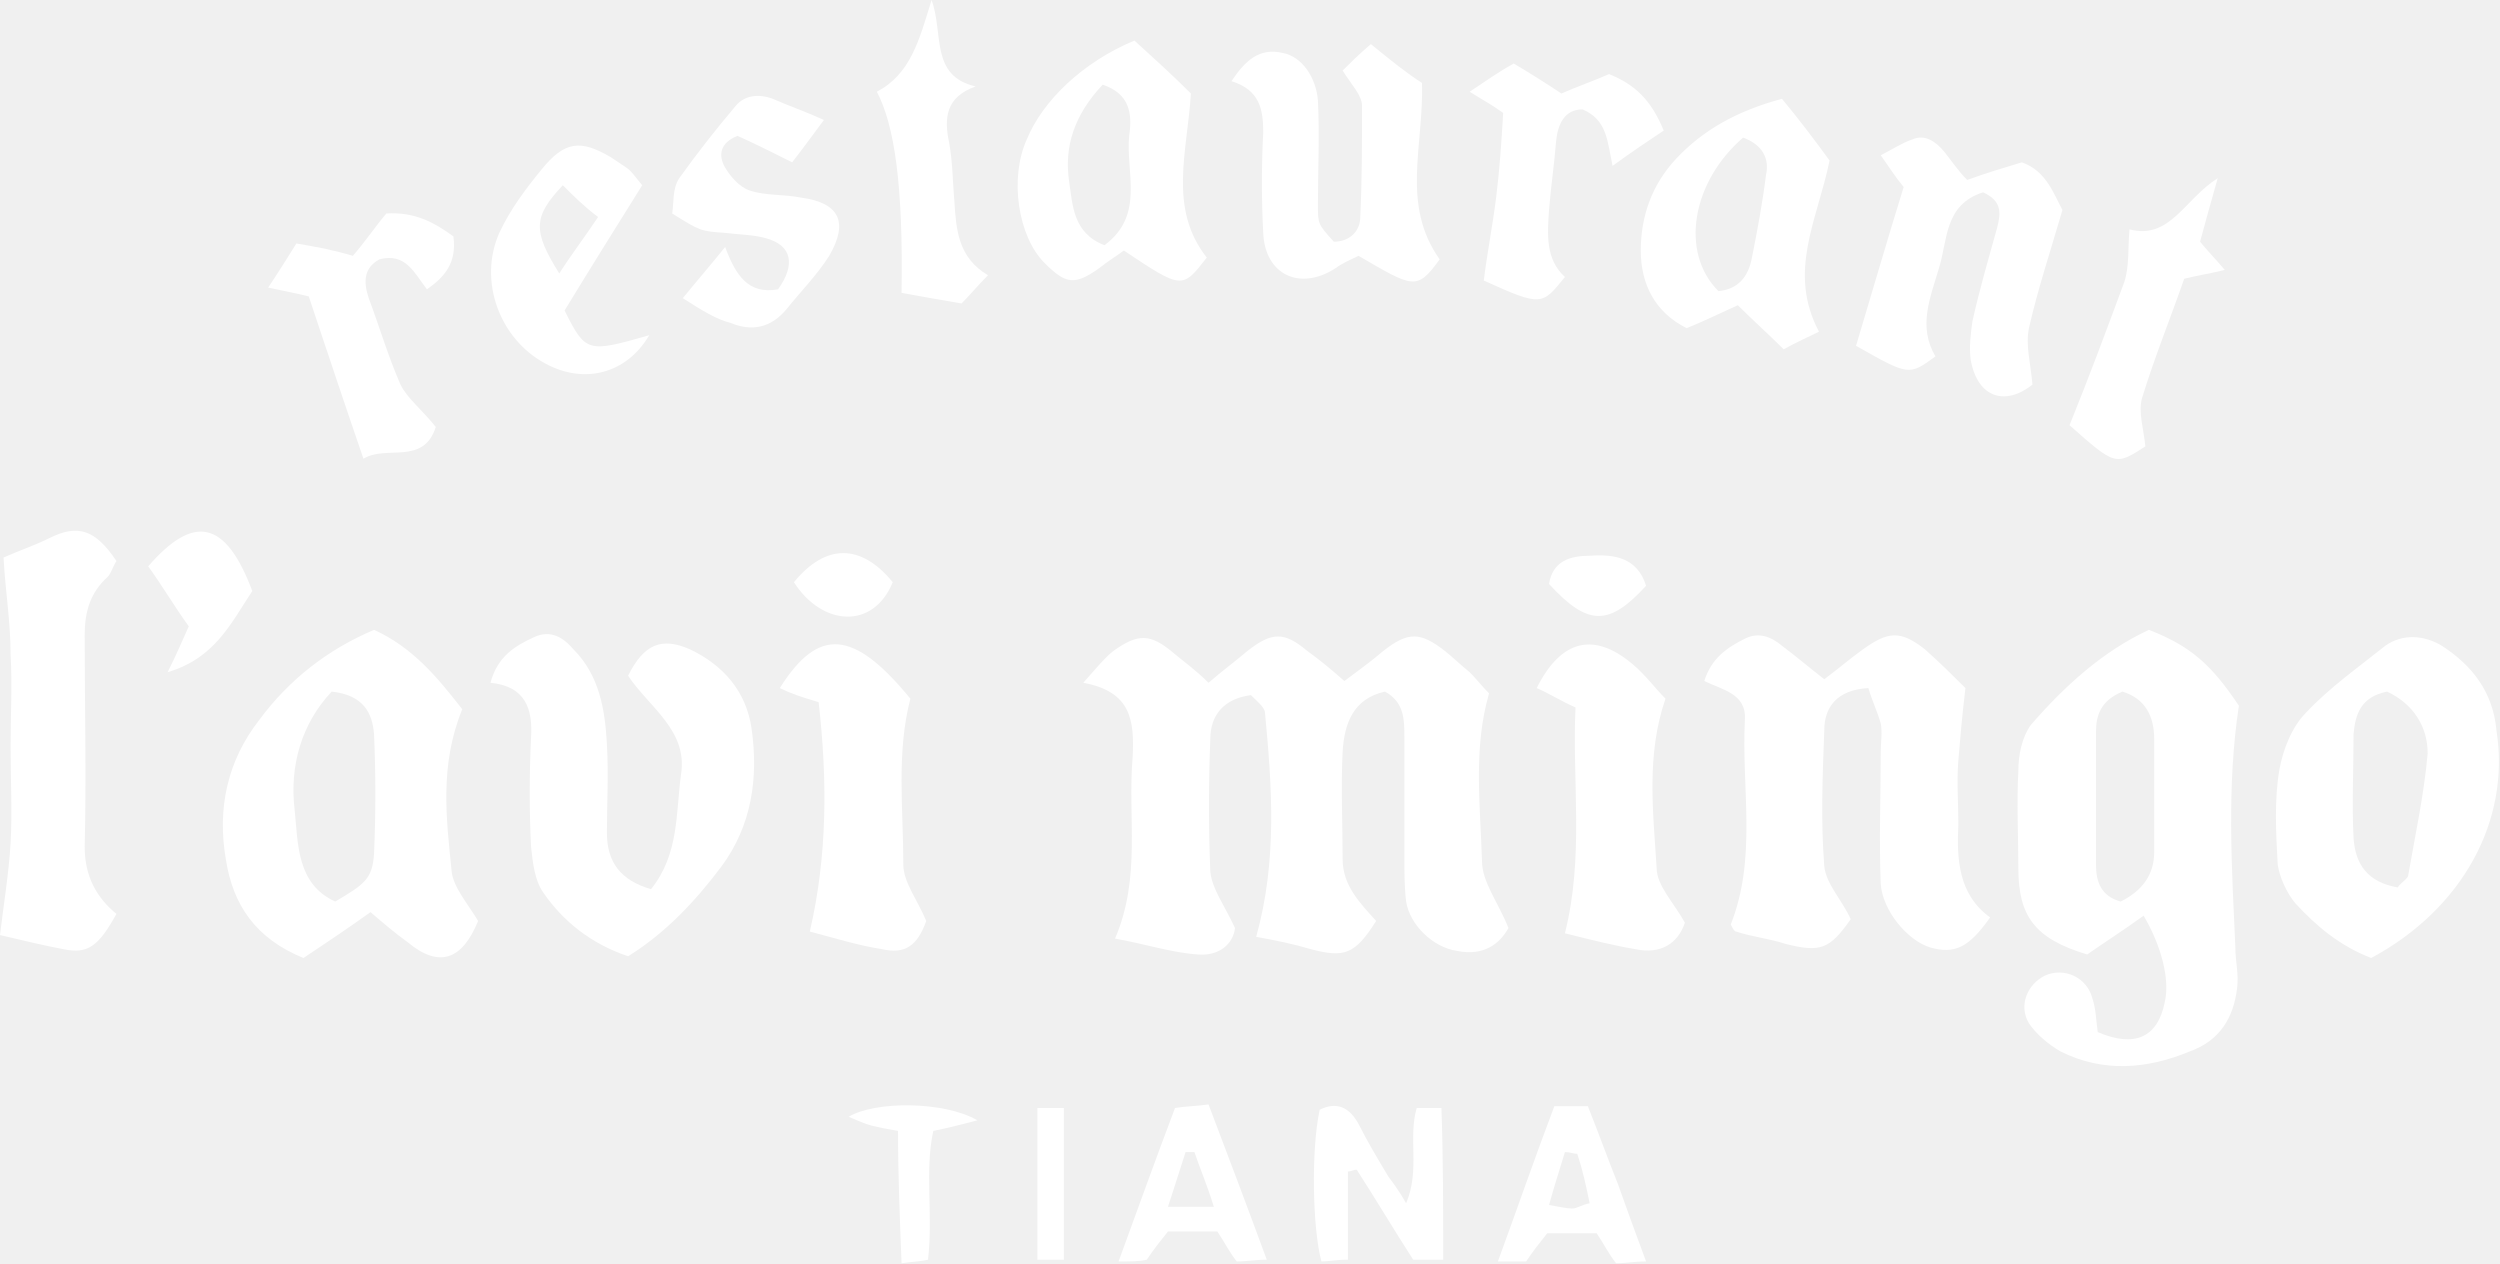
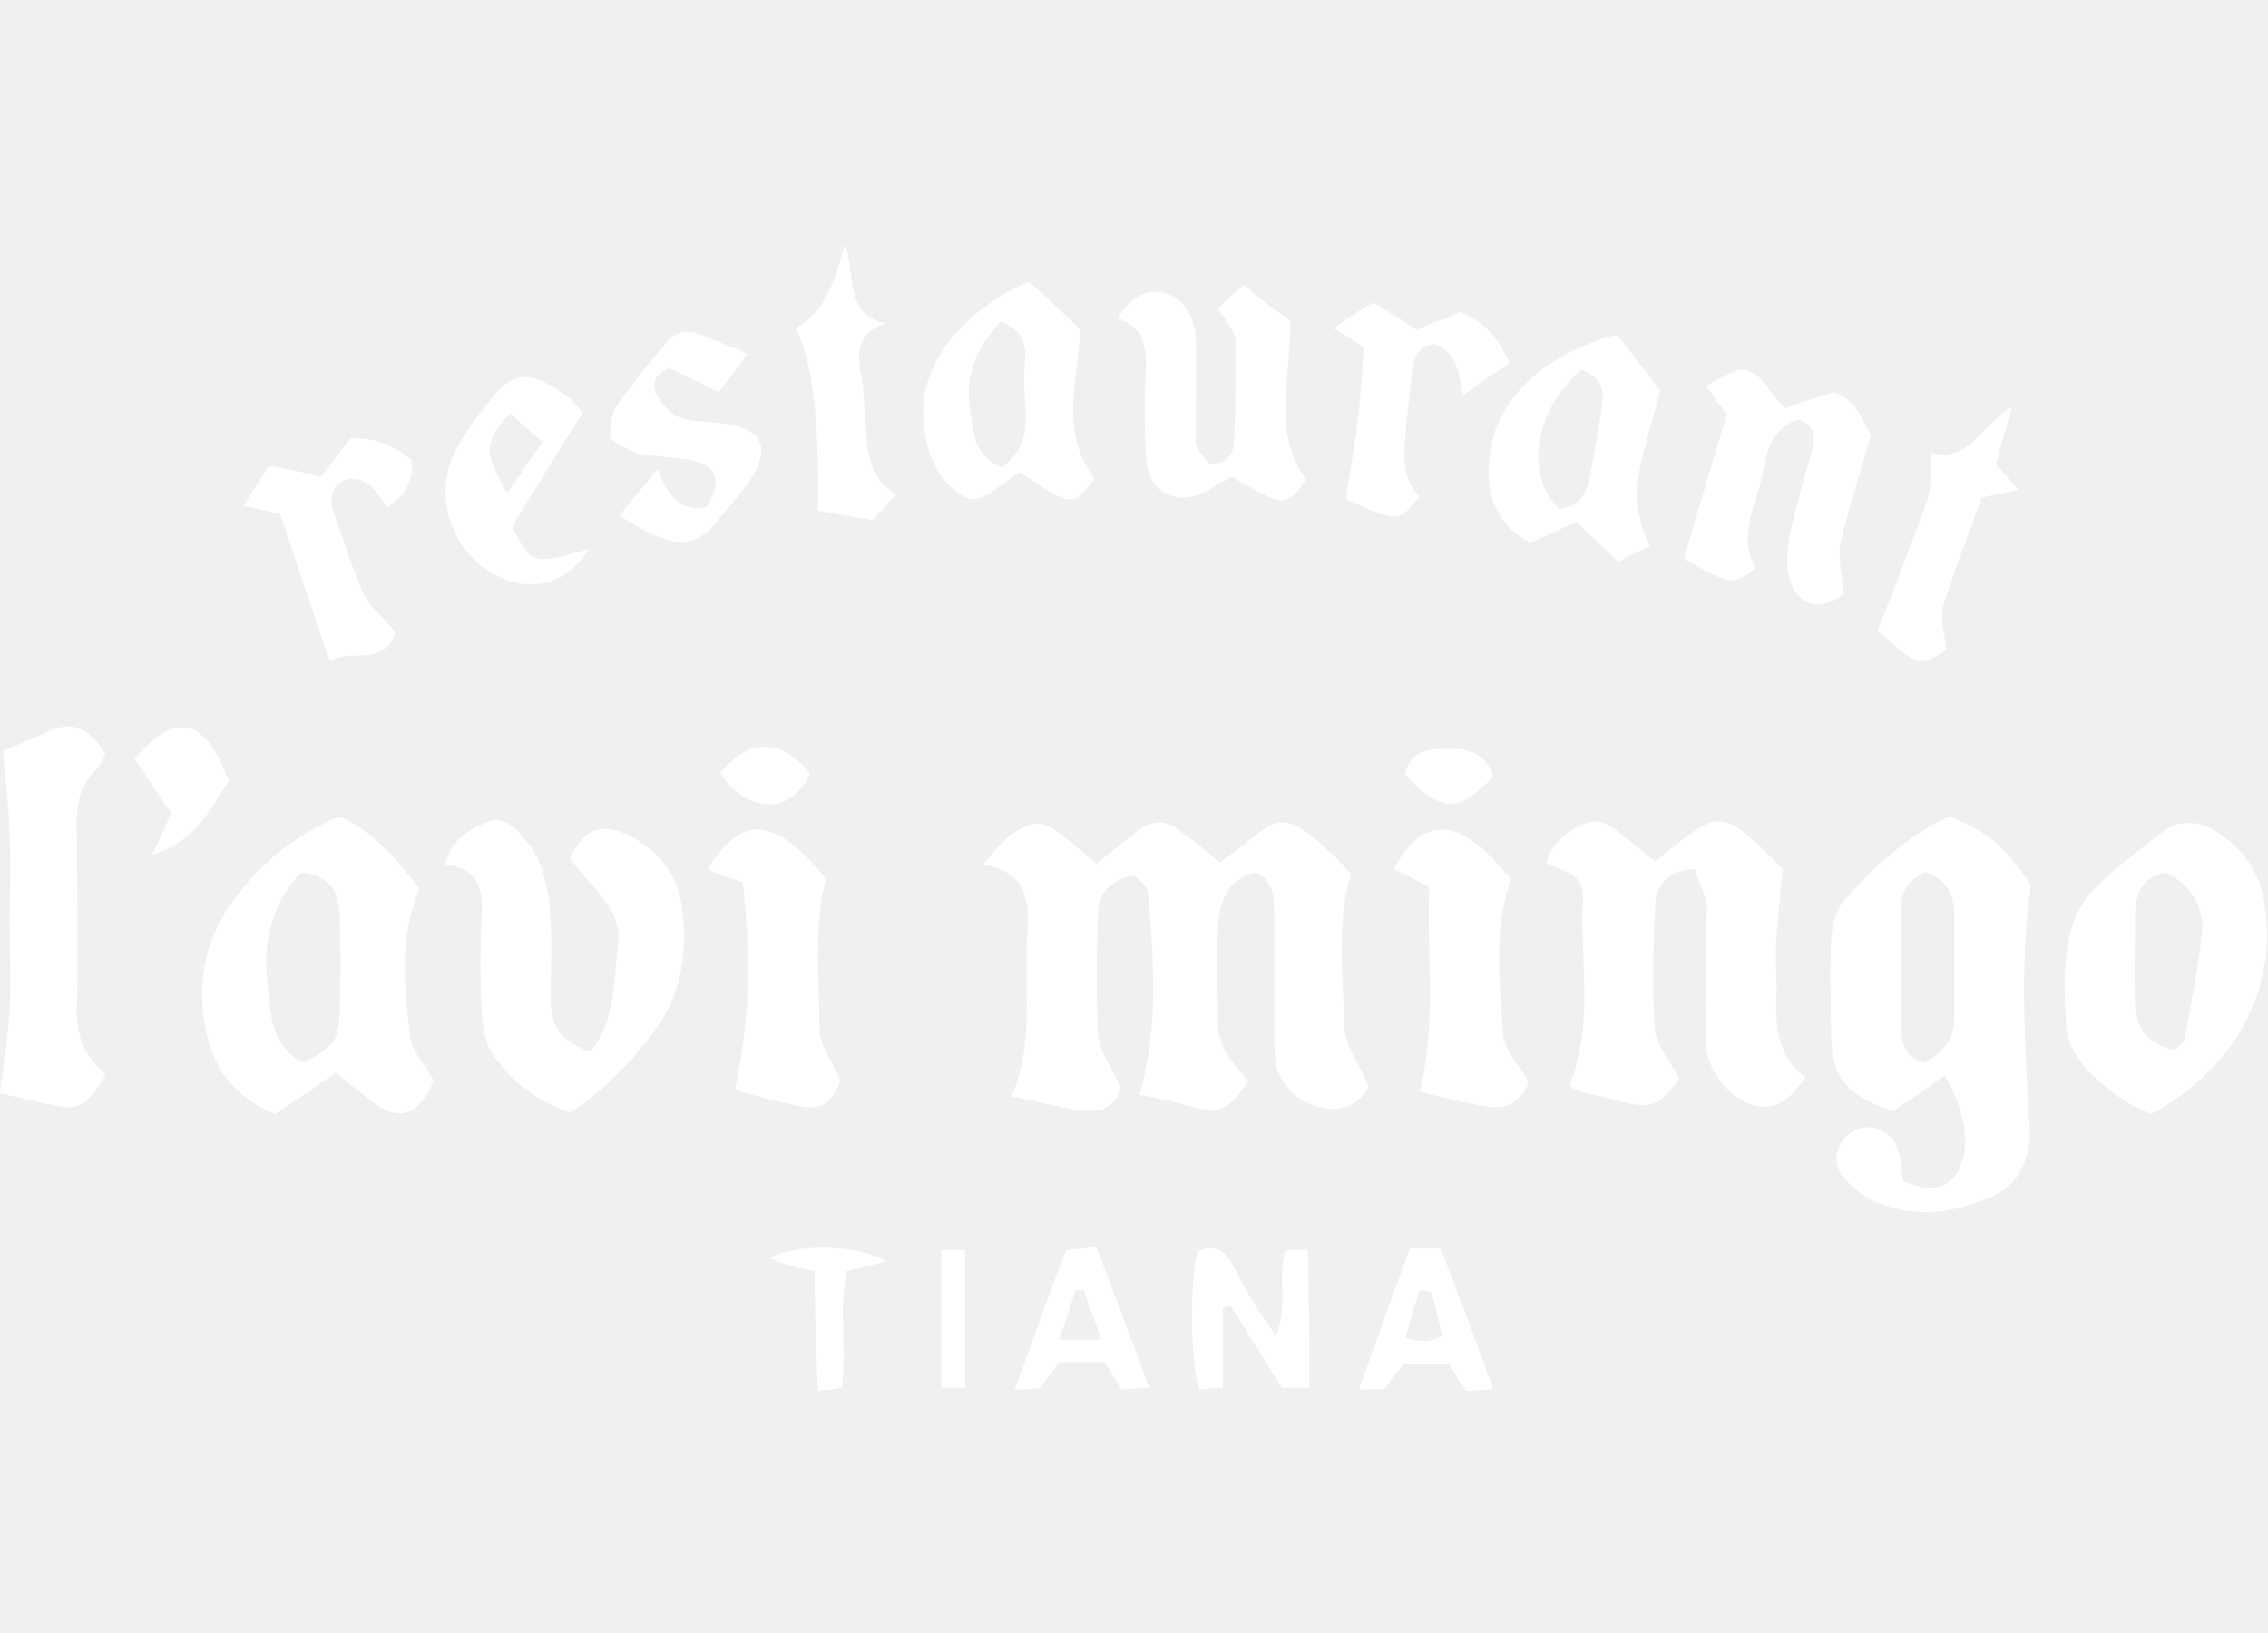
- <svg xmlns="http://www.w3.org/2000/svg" version="1.1" id="Capa_1" x="0px" y="0px" viewBox="0 0 141.7 71.6" style="enable-background:new 0 0 141.7 71.6;" xml:space="preserve">
+ <svg xmlns="http://www.w3.org/2000/svg" version="1.1" id="Capa_1" x="0px" y="0px" viewBox="0 0 141.7 102" style="enable-background:new 0 0 141.7 102;" xml:space="preserve">
  <style type="text/css">
	.st0{fill:#FFFFFF;}
</style>
  <g>
-     <path class="st0" d="M61.4,38.7c0.8-0.9,1.2-1.4,1.7-1.8c1.4-1,2.1-1,3.4,0.1c0.6,0.5,1.3,1,2,1.7c0.8-0.7,1.5-1.2,2.2-1.8   c1.4-1.1,2.1-1.1,3.4,0c0.7,0.5,1.3,1,2.1,1.7c0.8-0.6,1.5-1.1,2.2-1.7c1.4-1.1,2.1-1.1,3.5,0c0.5,0.4,0.9,0.8,1.4,1.2   c0.4,0.4,0.7,0.8,1.1,1.2c-0.9,3.1-0.5,6.3-0.4,9.5c0,1.2,0.9,2.3,1.5,3.8c-0.5,0.9-1.4,1.6-2.9,1.3c-1.4-0.2-2.7-1.5-2.9-2.8   c-0.1-0.8-0.1-1.7-0.1-2.5c0-2.3,0-4.6,0-6.8c0-1,0-2-1.1-2.6c-1.8,0.4-2.3,1.8-2.4,3.4c-0.1,2,0,4.1,0,6.1c0,1.5,1,2.5,1.9,3.5   c-1.2,1.9-1.8,2.1-3.7,1.6c-1-0.3-2-0.5-3.1-0.7c1.2-4.3,0.9-8.5,0.5-12.7c0-0.3-0.5-0.7-0.8-1c-1.5,0.2-2.3,1.1-2.3,2.5   c-0.1,2.5-0.1,5,0,7.5c0.1,1,0.8,1.9,1.4,3.2c-0.1,0.9-0.9,1.6-2.1,1.5c-1.5-0.1-3-0.6-4.7-0.9c1.5-3.5,0.7-6.9,1-10.3   C64.3,40.8,64.1,39.2,61.4,38.7z" />
-     <path class="st0" d="M118.9,58.5c2.1,0.9,3.4,0.3,3.8-1.7c0.3-1.3-0.2-3.2-1.2-4.9c-1.1,0.8-2.2,1.5-3.2,2.2   c-3-0.9-3.9-2.2-3.9-4.9c0-1.8-0.1-3.7,0-5.5c0-0.9,0.2-1.9,0.7-2.6c1.9-2.2,4.1-4.2,6.7-5.4c2.3,0.9,3.5,1.9,5.1,4.3   c-0.7,4.6-0.4,9.2-0.2,13.7c0,0.8,0.2,1.5,0.1,2.3c-0.2,1.7-1,3-2.7,3.6c-2.4,1-4.9,1.2-7.3,0c-0.7-0.4-1.4-1-1.8-1.6   c-0.6-1-0.1-2.2,0.9-2.7c1.1-0.5,2.4,0.1,2.7,1.3C118.8,57.2,118.8,57.8,118.9,58.5z M120.3,39.2c-1.2,0.5-1.5,1.3-1.5,2.3   c0,2.5,0,5,0,7.5c0,1,0.3,1.8,1.4,2.1c1.2-0.6,1.9-1.5,1.9-2.8c0-2.1,0-4.2,0-6.4C122.1,40.6,121.6,39.6,120.3,39.2z" />
-     <path class="st0" d="M111.4,39c-0.2,1.7-0.3,2.9-0.4,4.1c-0.1,1.2,0,2.4,0,3.6c-0.1,2,0,4,1.8,5.3c-1.2,1.7-2,2.1-3.4,1.7   c-1.3-0.4-2.7-2.1-2.8-3.6c-0.1-2.5,0-5,0-7.5c0-0.5,0.1-1.1,0-1.6c-0.2-0.7-0.5-1.3-0.7-2c-1.8,0.1-2.5,1.1-2.5,2.4   c-0.1,2.6-0.2,5.2,0,7.7c0.1,1,1,1.9,1.5,3c-1.2,1.7-1.7,1.9-3.7,1.4c-0.9-0.3-1.9-0.4-2.8-0.7c-0.1,0-0.2-0.2-0.3-0.4   c1.5-3.8,0.6-7.7,0.8-11.6c0.1-1.5-1.3-1.7-2.3-2.2c0.4-1.3,1.3-1.9,2.3-2.4c0.8-0.4,1.5-0.1,2.1,0.4c0.8,0.6,1.5,1.2,2.4,1.9   c0.8-0.6,1.5-1.2,2.2-1.7c1.4-1,2.1-1.1,3.5,0C110,37.6,110.8,38.4,111.4,39z" />
-     <path class="st0" d="M26.2,40.2c-1.3,3.2-0.9,6.2-0.6,9.2c0.1,0.9,0.9,1.8,1.5,2.8c-0.9,2.2-2.2,2.7-4,1.2   c-0.7-0.5-1.4-1.1-2.1-1.7c-1.4,1-2.6,1.8-3.8,2.6c-2.7-1.1-4-3-4.4-5.6c-0.5-2.9,0.1-5.6,1.9-7.9c1.7-2.3,3.9-4,6.5-5.1   C23.4,36.7,24.8,38.4,26.2,40.2z M18.8,39.2c-1.7,1.8-2.4,4.2-2.1,6.7c0.2,1.9,0.1,4.2,2.3,5.2c1.7-1,2.1-1.3,2.2-2.7   c0.1-2.3,0.1-4.5,0-6.8C21.1,40.4,20.6,39.4,18.8,39.2z" />
-     <path class="st0" d="M36.9,50.4c1.6-2,1.4-4.3,1.7-6.5c0.4-2.5-1.8-3.8-3-5.6c0.9-1.8,1.9-2.2,3.5-1.5c1.9,0.9,3.2,2.4,3.5,4.5   c0.4,2.8,0,5.5-1.7,7.8c-1.5,2-3.2,3.8-5.3,5.1c-2.1-0.7-3.7-2-4.8-3.6c-0.5-0.7-0.6-1.7-0.7-2.6c-0.1-2-0.1-4.1,0-6.2   c0.1-1.6-0.3-2.9-2.3-3.1c0.4-1.5,1.4-2.1,2.5-2.6c0.9-0.4,1.6,0,2.2,0.7c1.5,1.5,1.8,3.5,1.9,5.4c0.1,1.7,0,3.3,0,5   C34.4,48.9,35.2,49.9,36.9,50.4z" />
-     <path class="st0" d="M134.4,54.3c-1.8-0.7-3.1-1.8-4.3-3.1c-0.5-0.6-0.9-1.5-1-2.2c-0.1-1.8-0.2-3.7,0.1-5.4   c0.2-1.1,0.7-2.4,1.5-3.2c1.3-1.4,3-2.6,4.5-3.8c1-0.7,2.2-0.6,3.2,0c1.7,1.1,2.9,2.6,3.1,4.8C142.3,46.5,139.6,51.5,134.4,54.3z    M135.3,39.2c-1.5,0.3-1.8,1.3-1.9,2.4c0,2-0.1,4,0,5.9c0.1,1.5,0.8,2.5,2.5,2.8c0.2-0.3,0.6-0.5,0.6-0.7c0.4-2.3,0.9-4.6,1.1-6.9   C137.6,41.2,136.8,39.9,135.3,39.2z" />
-     <path class="st0" d="M0.2,31.6c0.9-0.4,1.8-0.7,2.6-1.1c1.6-0.8,2.6-0.5,3.8,1.3c-0.2,0.3-0.3,0.7-0.5,0.9c-1,0.9-1.3,2-1.3,3.3   c0,4,0.1,8,0,12c0,1.7,0.7,2.9,1.8,3.8c-1,1.8-1.6,2.3-3,2C2.5,53.6,1.3,53.3,0,53c0.2-1.7,0.5-3.5,0.6-5.2c0.1-1.8,0-3.6,0-5.5   c0-1.7,0.1-3.5,0-5.2C0.6,35.2,0.3,33.5,0.2,31.6z" />
-     <path class="st0" d="M112.4,10.9c-2.2,0.7-2,2.7-2.5,4.3c-0.5,1.7-1.2,3.3-0.2,5c-1.5,1.1-1.5,1.1-4.5-0.6c0.9-3,1.8-6.1,2.7-9   c-0.5-0.6-0.8-1.1-1.3-1.8c0.6-0.3,1.2-0.7,1.8-0.9c0.7-0.3,1.3,0.1,1.8,0.7c0.4,0.5,0.8,1.1,1.3,1.6c1.1-0.4,2.1-0.7,3.1-1   c1.4,0.5,1.8,1.8,2.3,2.7c-0.7,2.4-1.4,4.5-1.9,6.7c-0.2,1,0.1,2,0.2,3.2c-1.5,1.2-3.1,0.8-3.5-1.4c-0.1-0.7,0-1.5,0.1-2.2   c0.4-1.8,0.9-3.5,1.4-5.3C113.4,12.1,113.5,11.4,112.4,10.9z" />
-     <path class="st0" d="M77.7,2.5c1.1,0.9,2.1,1.7,2.9,2.2c0.1,3.6-1.2,6.9,1,10c-1.3,1.8-1.5,1.6-4.6-0.2c-0.4,0.2-0.9,0.4-1.3,0.7   c-2,1.3-4,0.4-4.1-2c-0.1-1.9-0.1-3.8,0-5.7c0-1.3-0.2-2.4-1.8-2.9c0.8-1.2,1.6-1.9,2.9-1.6c1.1,0.2,1.9,1.4,2,2.7   c0.1,2,0,3.9,0,5.9c0,1.1,0,1.1,0.9,2.1c0.9,0,1.5-0.6,1.5-1.4c0.1-2.1,0.1-4.2,0.1-6.3c0-0.6-0.6-1.2-1.1-2   C76.5,3.6,77,3.1,77.7,2.5z" />
-     <path class="st0" d="M46.4,39.8c-1-0.3-1.6-0.5-2.2-0.8c2.2-3.5,4.2-3.3,7.4,0.6c-0.8,3.1-0.4,6.2-0.4,9.4c0,1,0.8,2,1.3,3.2   c-0.5,1.4-1.2,1.9-2.5,1.6c-1.3-0.2-2.6-0.6-4.1-1C46.9,48.5,46.9,44.2,46.4,39.8z" />
-     <path class="st0" d="M88.7,52.9c1.1-4.4,0.4-8.6,0.6-12.8c-0.9-0.4-1.5-0.8-2.2-1.1c1.4-2.8,3.3-3.2,5.5-1.3   c0.7,0.6,1.2,1.3,1.8,1.9c-1.1,3.2-0.7,6.4-0.5,9.6c0,1,1,2,1.6,3.1c-0.4,1.2-1.4,1.8-2.8,1.5C91.5,53.6,90.3,53.3,88.7,52.9z" />
-     <path class="st0" d="M64.3,2.3c1.1,1,2.2,2,3.2,3c-0.2,3.3-1.3,6.5,0.9,9.3c-1.4,1.8-1.4,1.8-4.7-0.4c-0.4,0.3-0.9,0.6-1.4,1   c-1.4,1-1.9,0.9-3.1-0.3c-1.5-1.5-2-4.8-1-7C59.1,5.7,61.4,3.5,64.3,2.3z M62.5,4.8c-1.6,1.7-2.2,3.5-1.9,5.5   c0.2,1.3,0.2,2.9,2,3.6c2.3-1.7,1.2-4.1,1.4-6.2C64.2,6.4,64,5.3,62.5,4.8z" />
-     <path class="st0" d="M101,5.6c1,1.2,1.9,2.4,2.7,3.5c-0.7,3.4-2.4,6.3-0.6,9.7c-0.6,0.3-1.3,0.6-2,1c-0.9-0.9-1.7-1.6-2.6-2.5   c-0.9,0.4-1.9,0.9-2.9,1.3c-1.8-0.9-2.6-2.5-2.6-4.4c0-1.9,0.6-3.7,2-5.2C96.5,7.4,98.4,6.3,101,5.6z M98.8,7.8   c-2.9,2.5-3.6,6.5-1.4,8.7c1.1-0.1,1.7-0.8,1.9-1.9c0.3-1.5,0.6-3.1,0.8-4.7C100.3,9,99.9,8.2,98.8,7.8z" />
-     <path class="st0" d="M38.7,16.9c0.9-1.1,1.6-1.9,2.4-2.9c0.6,1.6,1.3,2.7,3,2.4c1-1.4,0.8-2.5-0.7-2.9c-0.7-0.2-1.5-0.2-2.3-0.3   c-1.4-0.1-1.4-0.1-3-1.1c0.1-0.6,0-1.4,0.4-2c1-1.4,2.1-2.8,3.2-4.1c0.5-0.6,1.3-0.7,2.1-0.4c0.9,0.4,1.8,0.7,2.9,1.2   c-0.6,0.8-1.1,1.5-1.8,2.4c-1.2-0.6-2.2-1.1-3.1-1.5c-1,0.4-1.1,1.1-0.7,1.8c0.3,0.5,0.8,1.1,1.4,1.3c0.9,0.3,1.9,0.2,2.9,0.4   c2.2,0.3,2.7,1.4,1.6,3.3c-0.7,1.1-1.6,2-2.4,3c-0.9,1.1-2,1.3-3.2,0.8C40.6,18.1,39.8,17.6,38.7,16.9z" />
-     <path class="st0" d="M85.2,6.4c-0.7-0.5-1.1-0.7-1.9-1.2c0.9-0.6,1.6-1.1,2.5-1.6c1,0.6,1.8,1.1,2.7,1.7c0.9-0.4,1.8-0.7,2.7-1.1   c1.5,0.6,2.4,1.5,3.1,3.2c-0.9,0.6-1.8,1.2-2.9,2c-0.3-1.4-0.3-2.6-1.7-3.2C88.7,6.2,88.3,7,88.2,8c-0.1,1.3-0.3,2.6-0.4,3.9   c-0.1,1.4-0.2,2.8,0.9,3.8c-1.3,1.6-1.3,1.7-4.6,0.2c0.2-1.6,0.5-3.1,0.7-4.7C85,9.6,85.1,8.1,85.2,6.4z" />
-     <path class="st0" d="M24.7,24.2c-0.7,2.2-2.8,1-4.1,1.8c-1.1-3.2-2.1-6.2-3.1-9.2c-0.8-0.2-1.4-0.3-2.3-0.5   c0.6-0.9,1.1-1.7,1.6-2.5C18,14,19,14.2,20,14.5c0.7-0.8,1.3-1.7,1.9-2.4c1.6-0.1,2.7,0.5,3.8,1.3c0.2,1.5-0.5,2.3-1.5,3   c-0.7-0.9-1.2-2.1-2.7-1.7c-0.9,0.5-0.9,1.3-0.6,2.2c0.6,1.6,1.1,3.3,1.8,4.9C23.1,22.6,23.9,23.2,24.7,24.2z" />
-     <path class="st0" d="M36.4,10.5c-1.5,2.4-3,4.8-4.4,7.1c1.2,2.4,1.3,2.4,4.8,1.4c-1.3,2.2-3.7,2.8-5.9,1.6   c-2.6-1.4-3.8-4.7-2.6-7.4c0.6-1.3,1.5-2.5,2.4-3.6c1.3-1.6,2.2-1.7,3.9-0.7c0.3,0.2,0.6,0.4,0.9,0.6C35.8,9.7,35.9,9.9,36.4,10.5z    M31.9,10.5c-1.7,1.8-1.7,2.6-0.2,5c0.7-1.1,1.4-2,2.2-3.2C33.1,11.7,32.5,11.1,31.9,10.5z" />
-     <path class="st0" d="M120.7,13c2.3,0.6,3.1-1.7,5-2.9c-0.4,1.4-0.7,2.5-1,3.6c0.4,0.5,0.9,1,1.4,1.6c-0.8,0.2-1.5,0.3-2.3,0.5   c-0.8,2.3-1.7,4.5-2.4,6.8c-0.2,0.8,0.1,1.7,0.2,2.7c-1.7,1.1-1.7,1.1-4.3-1.2c1.1-2.7,2.1-5.4,3.1-8.1   C120.7,15.1,120.6,14.1,120.7,13z" />
-     <path class="st0" d="M55.3,4.9c-1.7,0.6-1.8,1.8-1.5,3.2c0.2,1.1,0.2,2.3,0.3,3.4c0.1,1.5,0.2,3.1,1.9,4.1c-0.6,0.6-1,1.1-1.5,1.6   c-1.2-0.2-2.3-0.4-3.4-0.6c0.1-6.1-0.4-9.5-1.4-11.4c1.9-1,2.4-2.9,3.1-5.2C53.5,1.9,52.7,4.3,55.3,4.9z" />
-     <path class="st0" d="M81.8,71.4c-0.6,0-1.1,0-1.7,0C79,69.7,78,68,76.9,66.3c-0.2,0-0.3,0.1-0.5,0.1c0,1.6,0,3.2,0,5   c-0.7,0-1.1,0.1-1.5,0.1c-0.5-1.8-0.6-6.3-0.1-8.6c1-0.5,1.7-0.1,2.2,0.8c0.5,1,1.1,2,1.7,3c0.3,0.4,0.6,0.8,1,1.5   c0.8-1.9,0.1-3.7,0.6-5.4c0.4,0,0.8,0,1.4,0C81.8,65.6,81.8,68.4,81.8,71.4z" />
-     <path class="st0" d="M63.4,71.5c1.1-3,2.1-5.8,3.2-8.7c0.6-0.1,1.2-0.1,1.9-0.2c1.1,2.9,2.2,5.8,3.3,8.8c-0.7,0-1.1,0.1-1.7,0.1   c-0.4-0.5-0.7-1.1-1.1-1.7c-0.9,0-1.8,0-2.8,0c-0.4,0.5-0.8,1-1.2,1.6C64.6,71.5,64.1,71.5,63.4,71.5z M68.8,68.4   c-0.4-1.3-0.8-2.2-1.1-3.1c-0.2,0-0.3,0-0.5,0c-0.3,0.9-0.6,1.9-1,3.1C67.2,68.4,67.8,68.4,68.8,68.4z" />
-     <path class="st0" d="M88.1,62.7c0.7,0,1.2,0,1.9,0c0.6,1.5,1.1,2.9,1.7,4.4c0.5,1.4,1,2.8,1.6,4.4c-0.7,0-1.1,0.1-1.7,0.1   c-0.4-0.5-0.7-1.1-1.1-1.7c-0.9,0-1.8,0-2.8,0c-0.4,0.5-0.8,1-1.2,1.6c-0.4,0-0.9,0-1.6,0C86,68.5,87,65.6,88.1,62.7z M89.4,65.4   c-0.2,0-0.4-0.1-0.7-0.1c-0.3,1-0.6,1.9-0.9,3c0.6,0.1,1,0.2,1.3,0.2c0.3,0,0.5-0.2,1-0.3C89.9,67.2,89.7,66.3,89.4,65.4z" />
-     <path class="st0" d="M14.3,33.5c-1.2,1.8-2.1,3.8-4.8,4.6c0.5-1,0.8-1.7,1.2-2.6c-0.8-1.1-1.5-2.3-2.3-3.4   C11,29.1,12.8,29.5,14.3,33.5z" />
-     <path class="st0" d="M55.4,63.5c-0.8,0.2-1.5,0.4-2.5,0.6c-0.5,2.3,0,4.7-0.3,7.3c-0.4,0.1-0.8,0.1-1.5,0.2c-0.1-2.6-0.2-5-0.2-7.5   c-0.6-0.1-1.1-0.2-1.5-0.3c-0.4-0.1-0.8-0.3-1.3-0.5C49.6,62.4,53.5,62.4,55.4,63.5z" />
-     <path class="st0" d="M58.8,62.8c0.5,0,1,0,1.5,0c0,2.9,0,5.7,0,8.6c-0.5,0-0.9,0-1.5,0C58.8,68.5,58.8,65.7,58.8,62.8z" />
-     <path class="st0" d="M45,33c1.8-2.2,3.8-2.2,5.6,0C49.5,35.7,46.6,35.5,45,33z" />
-     <path class="st0" d="M93.3,33.2c-2.1,2.3-3.3,2.3-5.5-0.1c0.2-1.3,1.2-1.6,2.3-1.6C91.5,31.4,92.8,31.6,93.3,33.2z" />
+     <path class="st0" d="M61.4,54c0.8-0.9,1.2-1.4,1.7-1.8c1.4-1,2.1-1,3.4,0.1c0.6,0.5,1.3,1,2,1.7c0.8-0.7,1.5-1.2,2.2-1.8   c1.4-1.1,2.1-1.1,3.4,0c0.7,0.5,1.3,1,2.1,1.7c0.8-0.6,1.5-1.1,2.2-1.7c1.4-1.1,2.1-1.1,3.5,0c0.5,0.4,0.9,0.8,1.4,1.2   c0.4,0.4,0.7,0.8,1.1,1.2c-0.9,3.1-0.5,6.3-0.4,9.5c0,1.2,0.9,2.3,1.5,3.8c-0.5,0.9-1.4,1.6-2.9,1.3c-1.4-0.2-2.7-1.5-2.9-2.8   c-0.1-0.8-0.1-1.7-0.1-2.5c0-2.3,0-4.6,0-6.8c0-1,0-2-1.1-2.6c-1.8,0.4-2.3,1.8-2.4,3.4c-0.1,2,0,4.1,0,6.1c0,1.5,1,2.5,1.9,3.5   c-1.2,1.9-1.8,2.1-3.7,1.6c-1-0.3-2-0.5-3.1-0.7c1.2-4.3,0.9-8.5,0.5-12.7c0-0.3-0.5-0.7-0.8-1c-1.5,0.2-2.3,1.1-2.3,2.5   c-0.1,2.5-0.1,5,0,7.5c0.1,1,0.8,1.9,1.4,3.2c-0.1,0.9-0.9,1.6-2.1,1.5c-1.5-0.1-3-0.6-4.7-0.9c1.5-3.5,0.7-6.9,1-10.3   C64.3,56.1,64.1,54.5,61.4,54z" />
+     <path class="st0" d="M118.9,73.8c2.1,0.9,3.4,0.3,3.8-1.7c0.3-1.3-0.2-3.2-1.2-4.9c-1.1,0.8-2.2,1.5-3.2,2.2   c-3-0.9-3.9-2.2-3.9-4.9c0-1.8-0.1-3.7,0-5.5c0-0.9,0.2-1.9,0.7-2.6c1.9-2.2,4.1-4.2,6.7-5.4c2.3,0.9,3.5,1.9,5.1,4.3   c-0.7,4.6-0.4,9.2-0.2,13.7c0,0.8,0.2,1.5,0.1,2.3c-0.2,1.7-1,3-2.7,3.6c-2.4,1-4.9,1.2-7.3,0c-0.7-0.4-1.4-1-1.8-1.6   c-0.6-1-0.1-2.2,0.9-2.7c1.1-0.5,2.4,0.1,2.7,1.3C118.8,72.5,118.8,73.1,118.9,73.8z M120.3,54.5c-1.2,0.5-1.5,1.3-1.5,2.3   c0,2.5,0,5,0,7.5c0,1,0.3,1.8,1.4,2.1c1.2-0.6,1.9-1.5,1.9-2.8c0-2.1,0-4.2,0-6.4C122.1,55.9,121.6,54.9,120.3,54.5z" />
+     <path class="st0" d="M111.4,54.3c-0.2,1.7-0.3,2.9-0.4,4.1s0,2.4,0,3.6c-0.1,2,0,4,1.8,5.3c-1.2,1.7-2,2.1-3.4,1.7   c-1.3-0.4-2.7-2.1-2.8-3.6c-0.1-2.5,0-5,0-7.5c0-0.5,0.1-1.1,0-1.6c-0.2-0.7-0.5-1.3-0.7-2c-1.8,0.1-2.5,1.1-2.5,2.4   c-0.1,2.6-0.2,5.2,0,7.7c0.1,1,1,1.9,1.5,3c-1.2,1.7-1.7,1.9-3.7,1.4c-0.9-0.3-1.9-0.4-2.8-0.7c-0.1,0-0.2-0.2-0.3-0.4   c1.5-3.8,0.6-7.7,0.8-11.6c0.1-1.5-1.3-1.7-2.3-2.2c0.4-1.3,1.3-1.9,2.3-2.4c0.8-0.4,1.5-0.1,2.1,0.4c0.8,0.6,1.5,1.2,2.4,1.9   c0.8-0.6,1.5-1.2,2.2-1.7c1.4-1,2.1-1.1,3.5,0C110,52.9,110.8,53.7,111.4,54.3z" />
+     <path class="st0" d="M26.2,55.5c-1.3,3.2-0.9,6.2-0.6,9.2c0.1,0.9,0.9,1.8,1.5,2.8c-0.9,2.2-2.2,2.7-4,1.2   c-0.7-0.5-1.4-1.1-2.1-1.7c-1.4,1-2.6,1.8-3.8,2.6c-2.7-1.1-4-3-4.4-5.6c-0.5-2.9,0.1-5.6,1.9-7.9c1.7-2.3,3.9-4,6.5-5.1   C23.4,52,24.8,53.7,26.2,55.5z M18.8,54.5c-1.7,1.8-2.4,4.2-2.1,6.7c0.2,1.9,0.1,4.2,2.3,5.2c1.7-1,2.1-1.3,2.2-2.7   c0.1-2.3,0.1-4.5,0-6.8C21.1,55.7,20.6,54.7,18.8,54.5z" />
+     <path class="st0" d="M36.9,65.7c1.6-2,1.4-4.3,1.7-6.5c0.4-2.5-1.8-3.8-3-5.6c0.9-1.8,1.9-2.2,3.5-1.5c1.9,0.9,3.2,2.4,3.5,4.5   c0.4,2.8,0,5.5-1.7,7.8c-1.5,2-3.2,3.8-5.3,5.1c-2.1-0.7-3.7-2-4.8-3.6c-0.5-0.7-0.6-1.7-0.7-2.6c-0.1-2-0.1-4.1,0-6.2   c0.1-1.6-0.3-2.9-2.3-3.1c0.4-1.5,1.4-2.1,2.5-2.6c0.9-0.4,1.6,0,2.2,0.7c1.5,1.5,1.8,3.5,1.9,5.4c0.1,1.7,0,3.3,0,5   C34.4,64.2,35.2,65.2,36.9,65.7z" />
+     <path class="st0" d="M134.4,69.6c-1.8-0.7-3.1-1.8-4.3-3.1c-0.5-0.6-0.9-1.5-1-2.2c-0.1-1.8-0.2-3.7,0.1-5.4   c0.2-1.1,0.7-2.4,1.5-3.2c1.3-1.4,3-2.6,4.5-3.8c1-0.7,2.2-0.6,3.2,0c1.7,1.1,2.9,2.6,3.1,4.8C142.3,61.8,139.6,66.8,134.4,69.6z    M135.3,54.5c-1.5,0.3-1.8,1.3-1.9,2.4c0,2-0.1,4,0,5.9c0.1,1.5,0.8,2.5,2.5,2.8c0.2-0.3,0.6-0.5,0.6-0.7c0.4-2.3,0.9-4.6,1.1-6.9   C137.6,56.5,136.8,55.2,135.3,54.5z" />
+     <path class="st0" d="M0.2,46.9c0.9-0.4,1.8-0.7,2.6-1.1c1.6-0.8,2.6-0.5,3.8,1.3c-0.2,0.3-0.3,0.7-0.5,0.9c-1,0.9-1.3,2-1.3,3.3   c0,4,0.1,8,0,12c0,1.7,0.7,2.9,1.8,3.8c-1,1.8-1.6,2.3-3,2c-1.1-0.2-2.3-0.5-3.6-0.8c0.2-1.7,0.5-3.5,0.6-5.2c0.1-1.8,0-3.6,0-5.5   c0-1.7,0.1-3.5,0-5.2C0.6,50.5,0.3,48.8,0.2,46.9z" />
+     <path class="st0" d="M112.4,26.2c-2.2,0.7-2,2.7-2.5,4.3c-0.5,1.7-1.2,3.3-0.2,5c-1.5,1.1-1.5,1.1-4.5-0.6c0.9-3,1.8-6.1,2.7-9   c-0.5-0.6-0.8-1.1-1.3-1.8c0.6-0.3,1.2-0.7,1.8-0.9c0.7-0.3,1.3,0.1,1.8,0.7c0.4,0.5,0.8,1.1,1.3,1.6c1.1-0.4,2.1-0.7,3.1-1   c1.4,0.5,1.8,1.8,2.3,2.7c-0.7,2.4-1.4,4.5-1.9,6.7c-0.2,1,0.1,2,0.2,3.2c-1.5,1.2-3.1,0.8-3.5-1.4c-0.1-0.7,0-1.5,0.1-2.2   c0.4-1.8,0.9-3.5,1.4-5.3C113.4,27.4,113.5,26.7,112.4,26.2z" />
+     <path class="st0" d="M77.7,17.8c1.1,0.9,2.1,1.7,2.9,2.2c0.1,3.6-1.2,6.9,1,10c-1.3,1.8-1.5,1.6-4.6-0.2c-0.4,0.2-0.9,0.4-1.3,0.7   c-2,1.3-4,0.4-4.1-2c-0.1-1.9-0.1-3.8,0-5.7c0-1.3-0.2-2.4-1.8-2.9c0.8-1.2,1.6-1.9,2.9-1.6c1.1,0.2,1.9,1.4,2,2.7   c0.1,2,0,3.9,0,5.9c0,1.1,0,1.1,0.9,2.1c0.9,0,1.5-0.6,1.5-1.4c0.1-2.1,0.1-4.2,0.1-6.3c0-0.6-0.6-1.2-1.1-2   C76.5,18.9,77,18.4,77.7,17.8z" />
+     <path class="st0" d="M46.4,55.1c-1-0.3-1.6-0.5-2.2-0.8c2.2-3.5,4.2-3.3,7.4,0.6c-0.8,3.1-0.4,6.2-0.4,9.4c0,1,0.8,2,1.3,3.2   c-0.5,1.4-1.2,1.9-2.5,1.6c-1.3-0.2-2.6-0.6-4.1-1C46.9,63.8,46.9,59.5,46.4,55.1z" />
+     <path class="st0" d="M88.7,68.2c1.1-4.4,0.4-8.6,0.6-12.8c-0.9-0.4-1.5-0.8-2.2-1.1c1.4-2.8,3.3-3.2,5.5-1.3   c0.7,0.6,1.2,1.3,1.8,1.9c-1.1,3.2-0.7,6.4-0.5,9.6c0,1,1,2,1.6,3.1c-0.4,1.2-1.4,1.8-2.8,1.5C91.5,68.9,90.3,68.6,88.7,68.2z" />
+     <path class="st0" d="M64.3,17.6c1.1,1,2.2,2,3.2,3c-0.2,3.3-1.3,6.5,0.9,9.3c-1.4,1.8-1.4,1.8-4.7-0.4c-0.4,0.3-0.9,0.6-1.4,1   c-1.4,1-1.9,0.9-3.1-0.3c-1.5-1.5-2-4.8-1-7C59.1,21,61.4,18.8,64.3,17.6z M62.5,20.1c-1.6,1.7-2.2,3.5-1.9,5.5   c0.2,1.3,0.2,2.9,2,3.6c2.3-1.7,1.2-4.1,1.4-6.2C64.2,21.7,64,20.6,62.5,20.1z" />
+     <path class="st0" d="M101,20.9c1,1.2,1.9,2.4,2.7,3.5c-0.7,3.4-2.4,6.3-0.6,9.7c-0.6,0.3-1.3,0.6-2,1c-0.9-0.9-1.7-1.6-2.6-2.5   c-0.9,0.4-1.9,0.9-2.9,1.3C93.8,33,93,31.4,93,29.5s0.6-3.7,2-5.2C96.5,22.7,98.4,21.6,101,20.9z M98.8,23.1   c-2.9,2.5-3.6,6.5-1.4,8.7c1.1-0.1,1.7-0.8,1.9-1.9c0.3-1.5,0.6-3.1,0.8-4.7C100.3,24.3,99.9,23.5,98.8,23.1z" />
+     <path class="st0" d="M38.7,32.2c0.9-1.1,1.6-1.9,2.4-2.9c0.6,1.6,1.3,2.7,3,2.4c1-1.4,0.8-2.5-0.7-2.9c-0.7-0.2-1.5-0.2-2.3-0.3   c-1.4-0.1-1.4-0.1-3-1.1c0.1-0.6,0-1.4,0.4-2c1-1.4,2.1-2.8,3.2-4.1c0.5-0.6,1.3-0.7,2.1-0.4c0.9,0.4,1.8,0.7,2.9,1.2   c-0.6,0.8-1.1,1.5-1.8,2.4c-1.2-0.6-2.2-1.1-3.1-1.5c-1,0.4-1.1,1.1-0.7,1.8c0.3,0.5,0.8,1.1,1.4,1.3c0.9,0.3,1.9,0.2,2.9,0.4   c2.2,0.3,2.7,1.4,1.6,3.3c-0.7,1.1-1.6,2-2.4,3c-0.9,1.1-2,1.3-3.2,0.8C40.6,33.4,39.8,32.9,38.7,32.2z" />
+     <path class="st0" d="M85.2,21.7c-0.7-0.5-1.1-0.7-1.9-1.2c0.9-0.6,1.6-1.1,2.5-1.6c1,0.6,1.8,1.1,2.7,1.7c0.9-0.4,1.8-0.7,2.7-1.1   c1.5,0.6,2.4,1.5,3.1,3.2c-0.9,0.6-1.8,1.2-2.9,2c-0.3-1.4-0.3-2.6-1.7-3.2c-1,0-1.4,0.8-1.5,1.8c-0.1,1.3-0.3,2.6-0.4,3.9   c-0.1,1.4-0.2,2.8,0.9,3.8c-1.3,1.6-1.3,1.7-4.6,0.2c0.2-1.6,0.5-3.1,0.7-4.7C85,24.9,85.1,23.4,85.2,21.7z" />
+     <path class="st0" d="M24.7,39.5c-0.7,2.2-2.8,1-4.1,1.8c-1.1-3.2-2.1-6.2-3.1-9.2c-0.8-0.2-1.4-0.3-2.3-0.5   c0.6-0.9,1.1-1.7,1.6-2.5c1.2,0.2,2.2,0.4,3.2,0.7c0.7-0.8,1.3-1.7,1.9-2.4c1.6-0.1,2.7,0.5,3.8,1.3c0.2,1.5-0.5,2.3-1.5,3   c-0.7-0.9-1.2-2.1-2.7-1.7c-0.9,0.5-0.9,1.3-0.6,2.2c0.6,1.6,1.1,3.3,1.8,4.9C23.1,37.9,23.9,38.5,24.7,39.5z" />
+     <path class="st0" d="M36.4,25.8c-1.5,2.4-3,4.8-4.4,7.1c1.2,2.4,1.3,2.4,4.8,1.4c-1.3,2.2-3.7,2.8-5.9,1.6   c-2.6-1.4-3.8-4.7-2.6-7.4c0.6-1.3,1.5-2.5,2.4-3.6c1.3-1.6,2.2-1.7,3.9-0.7c0.3,0.2,0.6,0.4,0.9,0.6C35.8,25,35.9,25.2,36.4,25.8z    M31.9,25.8c-1.7,1.8-1.7,2.6-0.2,5c0.7-1.1,1.4-2,2.2-3.2C33.1,27,32.5,26.4,31.9,25.8z" />
+     <path class="st0" d="M120.7,28.3c2.3,0.6,3.1-1.7,5-2.9c-0.4,1.4-0.7,2.5-1,3.6c0.4,0.5,0.9,1,1.4,1.6c-0.8,0.2-1.5,0.3-2.3,0.5   c-0.8,2.3-1.7,4.5-2.4,6.8c-0.2,0.8,0.1,1.7,0.2,2.7c-1.7,1.1-1.7,1.1-4.3-1.2c1.1-2.7,2.1-5.4,3.1-8.1   C120.7,30.4,120.6,29.4,120.7,28.3z" />
+     <path class="st0" d="M55.3,20.2c-1.7,0.6-1.8,1.8-1.5,3.2c0.2,1.1,0.2,2.3,0.3,3.4c0.1,1.5,0.2,3.1,1.9,4.1c-0.6,0.6-1,1.1-1.5,1.6   c-1.2-0.2-2.3-0.4-3.4-0.6c0.1-6.1-0.4-9.5-1.4-11.4c1.9-1,2.4-2.9,3.1-5.2C53.5,17.2,52.7,19.6,55.3,20.2z" />
+     <path class="st0" d="M81.8,86.7c-0.6,0-1.1,0-1.7,0C79,85,78,83.3,76.9,81.6c-0.2,0-0.3,0.1-0.5,0.1c0,1.6,0,3.2,0,5   c-0.7,0-1.1,0.1-1.5,0.1c-0.5-1.8-0.6-6.3-0.1-8.6c1-0.5,1.7-0.1,2.2,0.8c0.5,1,1.1,2,1.7,3c0.3,0.4,0.6,0.8,1,1.5   c0.8-1.9,0.1-3.7,0.6-5.4c0.4,0,0.8,0,1.4,0C81.8,80.9,81.8,83.7,81.8,86.7z" />
+     <path class="st0" d="M63.4,86.8c1.1-3,2.1-5.8,3.2-8.7c0.6-0.1,1.2-0.1,1.9-0.2c1.1,2.9,2.2,5.8,3.3,8.8c-0.7,0-1.1,0.1-1.7,0.1   c-0.4-0.5-0.7-1.1-1.1-1.7c-0.9,0-1.8,0-2.8,0c-0.4,0.5-0.8,1-1.2,1.6C64.6,86.8,64.1,86.8,63.4,86.8z M68.8,83.7   c-0.4-1.3-0.8-2.2-1.1-3.1c-0.2,0-0.3,0-0.5,0c-0.3,0.9-0.6,1.9-1,3.1C67.2,83.7,67.8,83.7,68.8,83.7z" />
+     <path class="st0" d="M88.1,78c0.7,0,1.2,0,1.9,0c0.6,1.5,1.1,2.9,1.7,4.4c0.5,1.4,1,2.8,1.6,4.4c-0.7,0-1.1,0.1-1.7,0.1   c-0.4-0.5-0.7-1.1-1.1-1.7c-0.9,0-1.8,0-2.8,0c-0.4,0.5-0.8,1-1.2,1.6c-0.4,0-0.9,0-1.6,0C86,83.8,87,80.9,88.1,78z M89.4,80.7   c-0.2,0-0.4-0.1-0.7-0.1c-0.3,1-0.6,1.9-0.9,3c0.6,0.1,1,0.2,1.3,0.2s0.5-0.2,1-0.3C89.9,82.5,89.7,81.6,89.4,80.7z" />
+     <path class="st0" d="M14.3,48.8c-1.2,1.8-2.1,3.8-4.8,4.6c0.5-1,0.8-1.7,1.2-2.6c-0.8-1.1-1.5-2.3-2.3-3.4   C11,44.4,12.8,44.8,14.3,48.8z" />
+     <path class="st0" d="M55.4,78.8c-0.8,0.2-1.5,0.4-2.5,0.6c-0.5,2.3,0,4.7-0.3,7.3c-0.4,0.1-0.8,0.1-1.5,0.2c-0.1-2.6-0.2-5-0.2-7.5   c-0.6-0.1-1.1-0.2-1.5-0.3s-0.8-0.3-1.3-0.5C49.6,77.7,53.5,77.7,55.4,78.8z" />
+     <path class="st0" d="M58.8,78.1c0.5,0,1,0,1.5,0c0,2.9,0,5.7,0,8.6c-0.5,0-0.9,0-1.5,0C58.8,83.8,58.8,81,58.8,78.1z" />
+     <path class="st0" d="M45,48.3c1.8-2.2,3.8-2.2,5.6,0C49.5,51,46.6,50.8,45,48.3z" />
+     <path class="st0" d="M93.3,48.5c-2.1,2.3-3.3,2.3-5.5-0.1c0.2-1.3,1.2-1.6,2.3-1.6C91.5,46.7,92.8,46.9,93.3,48.5z" />
  </g>
</svg>
